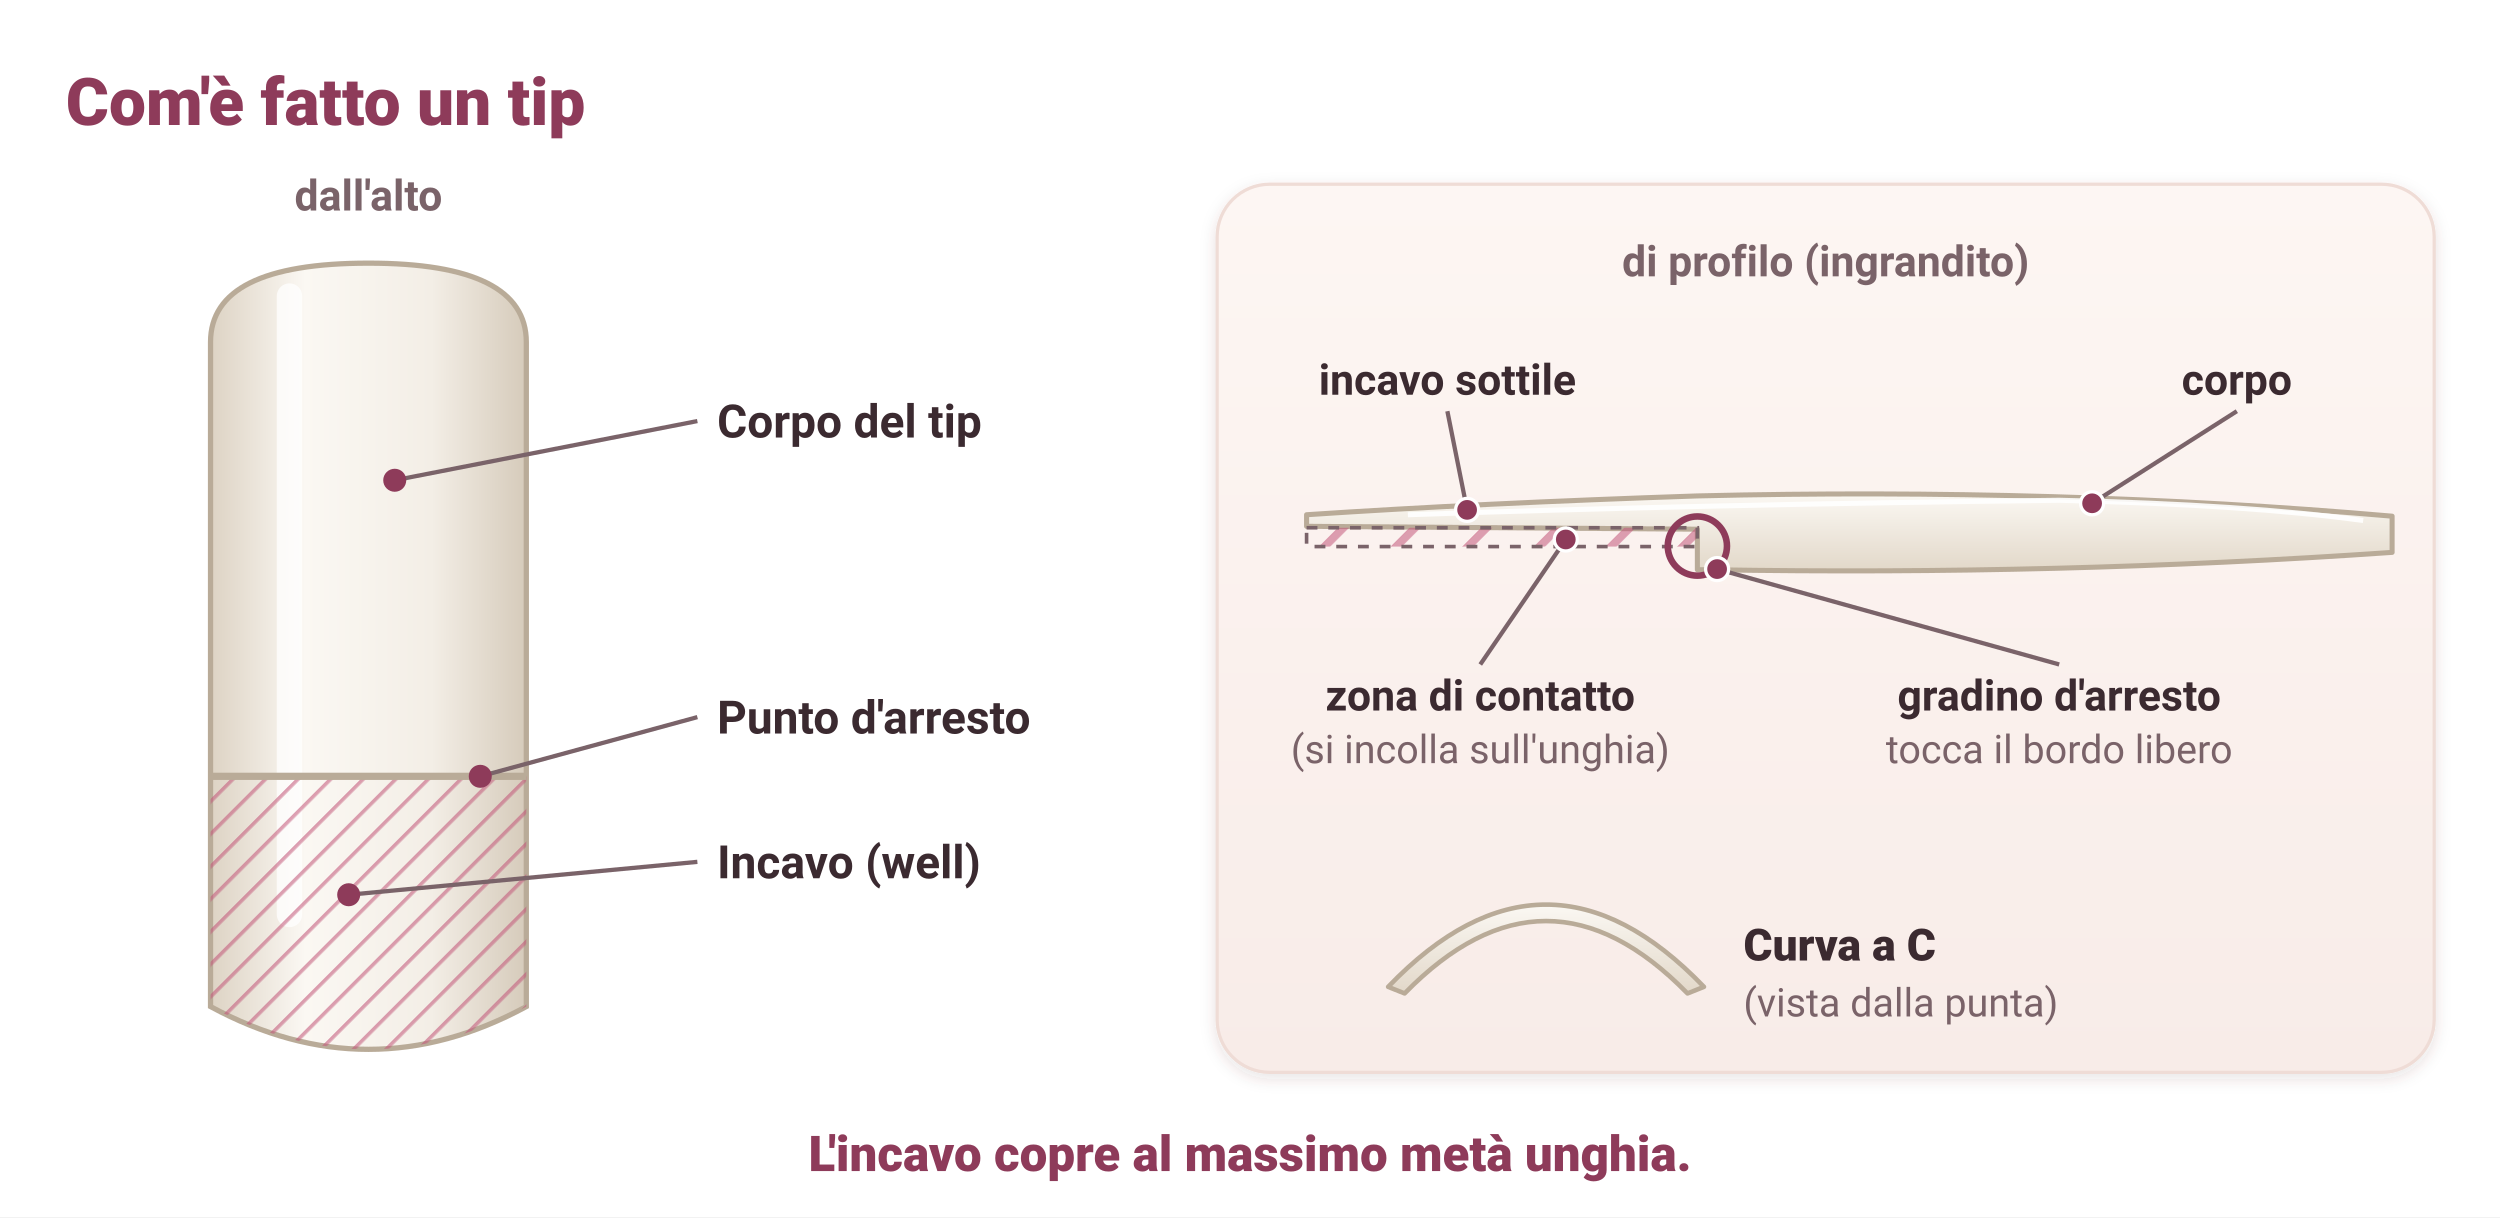
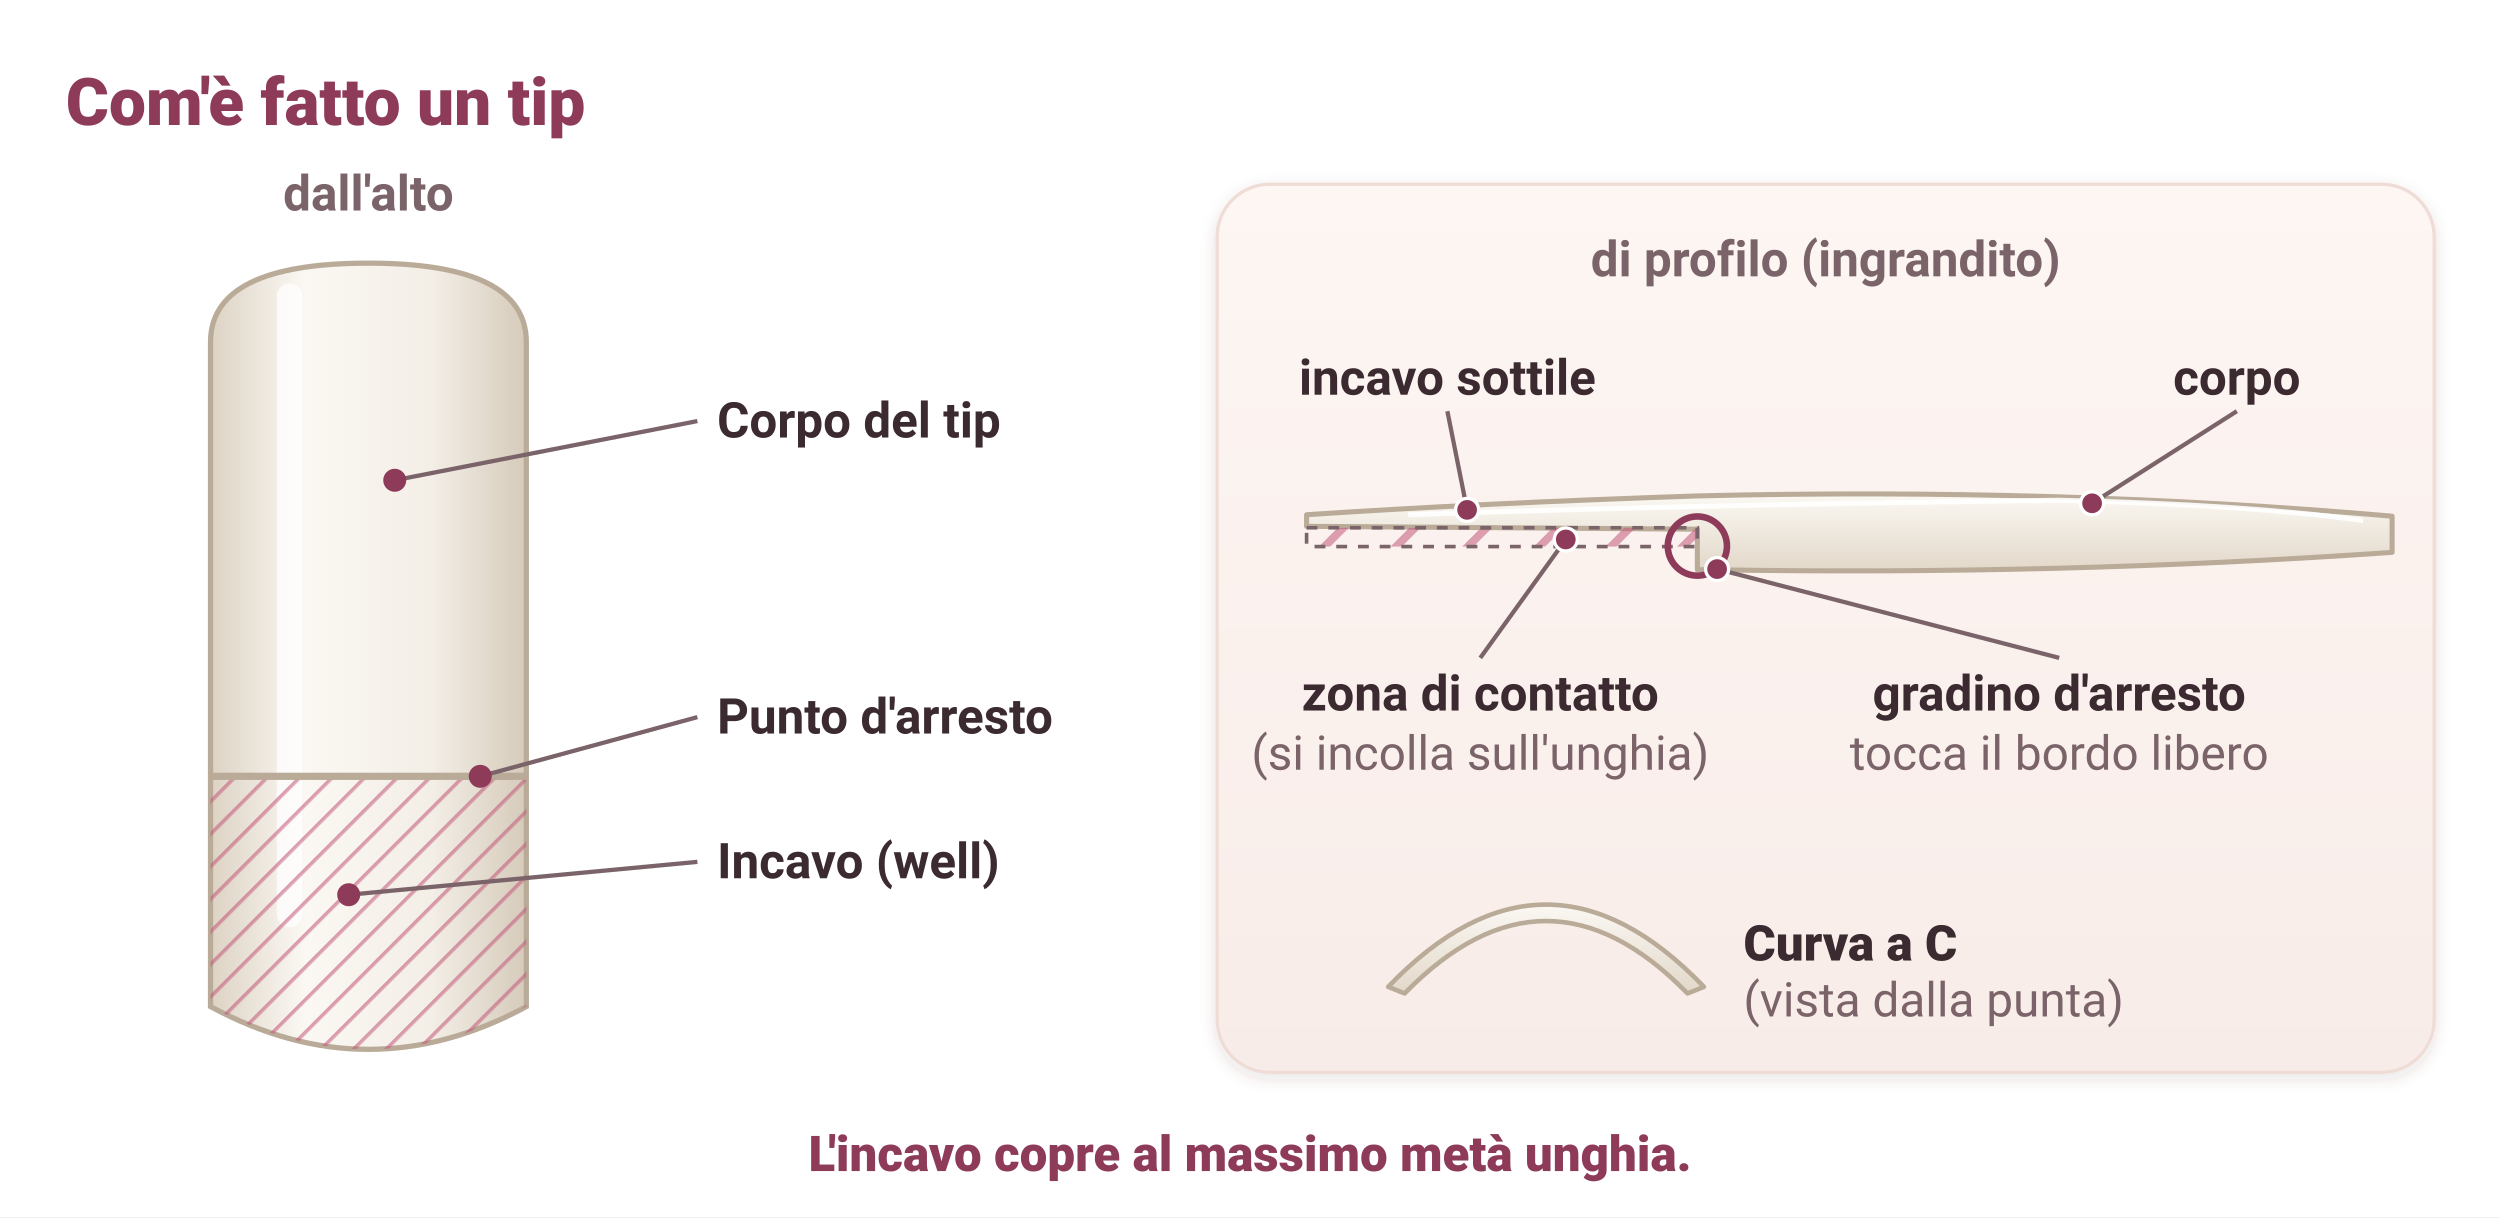
<svg xmlns="http://www.w3.org/2000/svg" viewBox="0 0 760 370" width="760" height="370" font-family="system-ui, -apple-system, 'Segoe UI', Roboto, Arial, sans-serif" role="img">
  <rect width="100%" height="100%" fill="#ffffff" />
  <defs>
    <linearGradient id="nxPanel" x1="0" y1="0" x2="0" y2="1">
      <stop offset="0" stop-color="#fdf6f3" />
      <stop offset="1" stop-color="#f8ece8" />
    </linearGradient>
    <filter id="nxSh" x="-5%" y="-5%" width="110%" height="115%">
      <feDropShadow dx="0" dy="1.5" stdDeviation="2.2" flood-color="#5a2a3a" flood-opacity=".13" />
    </filter>
  </defs>
  <defs>
    <linearGradient id="bTipG" x1="0" y1="0" x2="1" y2="0">
      <stop offset="0" stop-color="#ddd3c4" />
      <stop offset=".3" stop-color="#fbf8f3" />
      <stop offset=".7" stop-color="#f3eee6" />
      <stop offset="1" stop-color="#d6cbbb" />
    </linearGradient>
    <linearGradient id="bTipV" x1="0" y1="0" x2="0" y2="1">
      <stop offset="0" stop-color="#fbf8f3" />
      <stop offset="1" stop-color="#e2d8c9" />
    </linearGradient>
  </defs>
  <defs>
    <marker id="ar" viewBox="0 0 10 10" refX="8" refY="5" markerWidth="7" markerHeight="7" orient="auto-start-reverse">
      <path d="M0,0 L10,5 L0,10 z" fill="#8e3b5a" />
    </marker>
    <marker id="arw" viewBox="0 0 10 10" refX="8" refY="5" markerWidth="7" markerHeight="7" orient="auto-start-reverse">
      <path d="M0,0 L10,5 L0,10 z" fill="#7a6369" />
    </marker>
  </defs>
  <defs>
    <pattern id="hatchB" width="7" height="7" patternUnits="userSpaceOnUse" patternTransform="rotate(45)">
      <line x1="0" y1="0" x2="0" y2="7" stroke="#c2577a" stroke-width="2.2" opacity="0.55" />
    </pattern>
  </defs>
  <text x="20.0" y="38.0" font-size="20" text-anchor="start" font-weight="800" fill="#8e3b5a">Com'è fatto un tip</text>
-   <text x="112.0" y="64.0" font-size="13" text-anchor="middle" font-weight="700" fill="#7a6369">dall'alto</text>
+   <text x="112.0" y="64.0" font-size="15" text-anchor="middle" font-weight="700" fill="#7a6369">dall'alto</text>
  <path d="M64.0,306.0 L64.0,104.0 Q64.0,80.0 112.0,80.0 Q160.0,80.0 160.0,104.0 L160.0,306.0 Q112.0,332.0 64.0,306.0 Z" fill="url(#bTipG)" fill-opacity="1.00" stroke="#b9ab98" stroke-width="1.6" />
  <path d="M88.0,90.0 L88.0,278.0" stroke="#fff" stroke-width="7.7" stroke-linecap="round" opacity="0.75" />
  <defs>
    <clipPath id="t48">
      <path d="M64.0,306.0 L64.0,104.0 Q64.0,80.0 112.0,80.0 Q160.0,80.0 160.0,104.0 L160.0,306.0 Q112.0,332.0 64.0,306.0 Z" />
    </clipPath>
  </defs>
  <rect x="62.0" y="236.0" width="100.0" height="100.0" fill="url(#hatchB)" clip-path="url(#t48)" />
  <line x1="64.0" y1="236.0" x2="160.0" y2="236.0" stroke="#b9ab98" stroke-width="2.2" />
  <line x1="120.0" y1="146.0" x2="212.0" y2="128.0" stroke="#7a6369" stroke-width="1.3" />
  <circle cx="120.0" cy="146.0" r="3.5" fill="#8e3b5a" />
-   <text x="218.0" y="133.0" font-size="14" text-anchor="start" font-weight="600" fill="#3b2a30">Corpo del tip</text>
+   <text x="218.0" y="133.0" font-size="15" text-anchor="start" font-weight="600" fill="#3b2a30">Corpo del tip</text>
  <line x1="146.0" y1="236.0" x2="212.0" y2="218.0" stroke="#7a6369" stroke-width="1.3" />
  <circle cx="146.0" cy="236.0" r="3.5" fill="#8e3b5a" />
-   <text x="218.0" y="223.0" font-size="14" text-anchor="start" font-weight="600" fill="#3b2a30">Punto d'arresto</text>
+   <text x="218.0" y="223.0" font-size="15" text-anchor="start" font-weight="600" fill="#3b2a30">Punto d'arresto</text>
  <line x1="106.0" y1="272.0" x2="212.0" y2="262.0" stroke="#7a6369" stroke-width="1.3" />
  <circle cx="106.0" cy="272.0" r="3.5" fill="#8e3b5a" />
-   <text x="218.0" y="267.0" font-size="14" text-anchor="start" font-weight="600" fill="#3b2a30">Incavo (well)</text>
+   <text x="218.0" y="267.0" font-size="15" text-anchor="start" font-weight="600" fill="#3b2a30">Incavo (well)</text>
  <rect x="370" y="56" width="370" height="270" rx="16" fill="url(#nxPanel)" stroke="#efdcd6" stroke-width="1" filter="url(#nxSh)" />
-   <text x="555.0" y="84.0" font-size="13" text-anchor="middle" font-weight="700" fill="#7a6369">di profilo (ingrandito)</text>
+   <text x="555.0" y="84.0" font-size="15" text-anchor="middle" font-weight="700" fill="#7a6369">di profilo (ingrandito)</text>
  <g transform="translate(516.0,160.0) scale(2.200)">
    <path d="M-54,0 L-54,-1.6 Q-30,-3.2 0,-4.2 Q50,-5.4 96,-1.4 L96,3.6 Q50,6.8 2,6 L0,6 L0,0.4 Z" fill="url(#bTipV)" stroke="#b9ab98" stroke-width="0.7" stroke-linejoin="round" />
    <path d="M-40,-1.6 Q0,-3 50,-3.6 Q76,-3 92,-0.8" fill="none" stroke="#fff" stroke-width=".7" opacity=".9" />
    <rect x="-54" y="0.2" width="54" height="2.6" fill="url(#hatchB)" />
    <rect x="-54" y="0.2" width="54" height="2.6" fill="none" stroke="#7a6369" stroke-width=".5" stroke-dasharray="1.5 1.5" />
  </g>
  <line x1="446.0" y1="155.0" x2="440.0" y2="125.0" stroke="#7a6369" stroke-width="1.3" />
  <circle cx="446.0" cy="155.0" r="3.5" fill="#8e3b5a" stroke="#fff" stroke-width="1" />
-   <text x="440.0" y="120.0" font-size="13" text-anchor="middle" font-weight="700" fill="#3b2a30">incavo sottile</text>
-   <line x1="476.0" y1="164.0" x2="450.0" y2="202.0" stroke="#7a6369" stroke-width="1.3" />
+   <text x="440.0" y="120.0" font-size="15" text-anchor="middle" font-weight="700" fill="#3b2a30">incavo sottile</text>
+   <line x1="476.0" y1="164.0" x2="450.0" y2="200.0" stroke="#7a6369" stroke-width="1.3" />
  <circle cx="476.0" cy="164.0" r="3.5" fill="#8e3b5a" stroke="#fff" stroke-width="1" />
-   <text x="450.0" y="216.0" font-size="13" text-anchor="middle" font-weight="700" fill="#3b2a30">zona di contatto</text>
-   <text x="450.0" y="232.0" font-size="12" text-anchor="middle" font-weight="400" fill="#7a6369">(si incolla sull'unghia)</text>
+   <text x="450.0" y="216.0" font-size="15" text-anchor="middle" font-weight="700" fill="#3b2a30">zona di contatto</text>
+   <text x="450.0" y="234.0" font-size="14.5" text-anchor="middle" font-weight="400" fill="#7a6369">(si incolla sull'unghia)</text>
  <circle cx="516.0" cy="166.0" r="9" fill="none" stroke="#8e3b5a" stroke-width="2" />
-   <line x1="522.0" y1="173.0" x2="626.0" y2="202.0" stroke="#7a6369" stroke-width="1.3" />
+   <line x1="522.0" y1="173.0" x2="626.0" y2="200.0" stroke="#7a6369" stroke-width="1.3" />
  <circle cx="522.0" cy="173.0" r="3.5" fill="#8e3b5a" stroke="#fff" stroke-width="1" />
-   <text x="626.0" y="216.0" font-size="13" text-anchor="middle" font-weight="700" fill="#3b2a30">gradino d'arresto</text>
-   <text x="626.0" y="232.0" font-size="12" text-anchor="middle" font-weight="400" fill="#7a6369">tocca il bordo libero</text>
+   <text x="626.0" y="216.0" font-size="15" text-anchor="middle" font-weight="700" fill="#3b2a30">gradino d'arresto</text>
+   <text x="626.0" y="234.0" font-size="14.5" text-anchor="middle" font-weight="400" fill="#7a6369">tocca il bordo libero</text>
  <line x1="636.0" y1="153.0" x2="680.0" y2="125.0" stroke="#7a6369" stroke-width="1.3" />
  <circle cx="636.0" cy="153.0" r="3.5" fill="#8e3b5a" stroke="#fff" stroke-width="1" />
-   <text x="680.0" y="120.0" font-size="13" text-anchor="middle" font-weight="700" fill="#3b2a30">corpo</text>
+   <text x="680.0" y="120.0" font-size="15" text-anchor="middle" font-weight="700" fill="#3b2a30">corpo</text>
  <path d="M422,300 Q470,250 518,300 L513,302 Q470,258 427,302 Z" fill="url(#bTipV)" stroke="#b9ab98" stroke-width="1.4" stroke-linejoin="round" />
-   <text x="530.0" y="292.0" font-size="13.5" text-anchor="start" font-weight="800" fill="#3b2a30">Curva a C</text>
-   <text x="530.0" y="309.0" font-size="12" text-anchor="start" font-weight="400" fill="#7a6369">(vista dalla punta)</text>
+   <text x="530.0" y="292.0" font-size="15" text-anchor="start" font-weight="800" fill="#3b2a30">Curva a C</text>
+   <text x="530.0" y="309.0" font-size="14.5" text-anchor="start" font-weight="400" fill="#7a6369">(vista dalla punta)</text>
  <text x="380.0" y="356.0" font-size="15" text-anchor="middle" font-weight="800" fill="#8e3b5a">L'incavo copre al massimo metà unghia.</text>
</svg>
